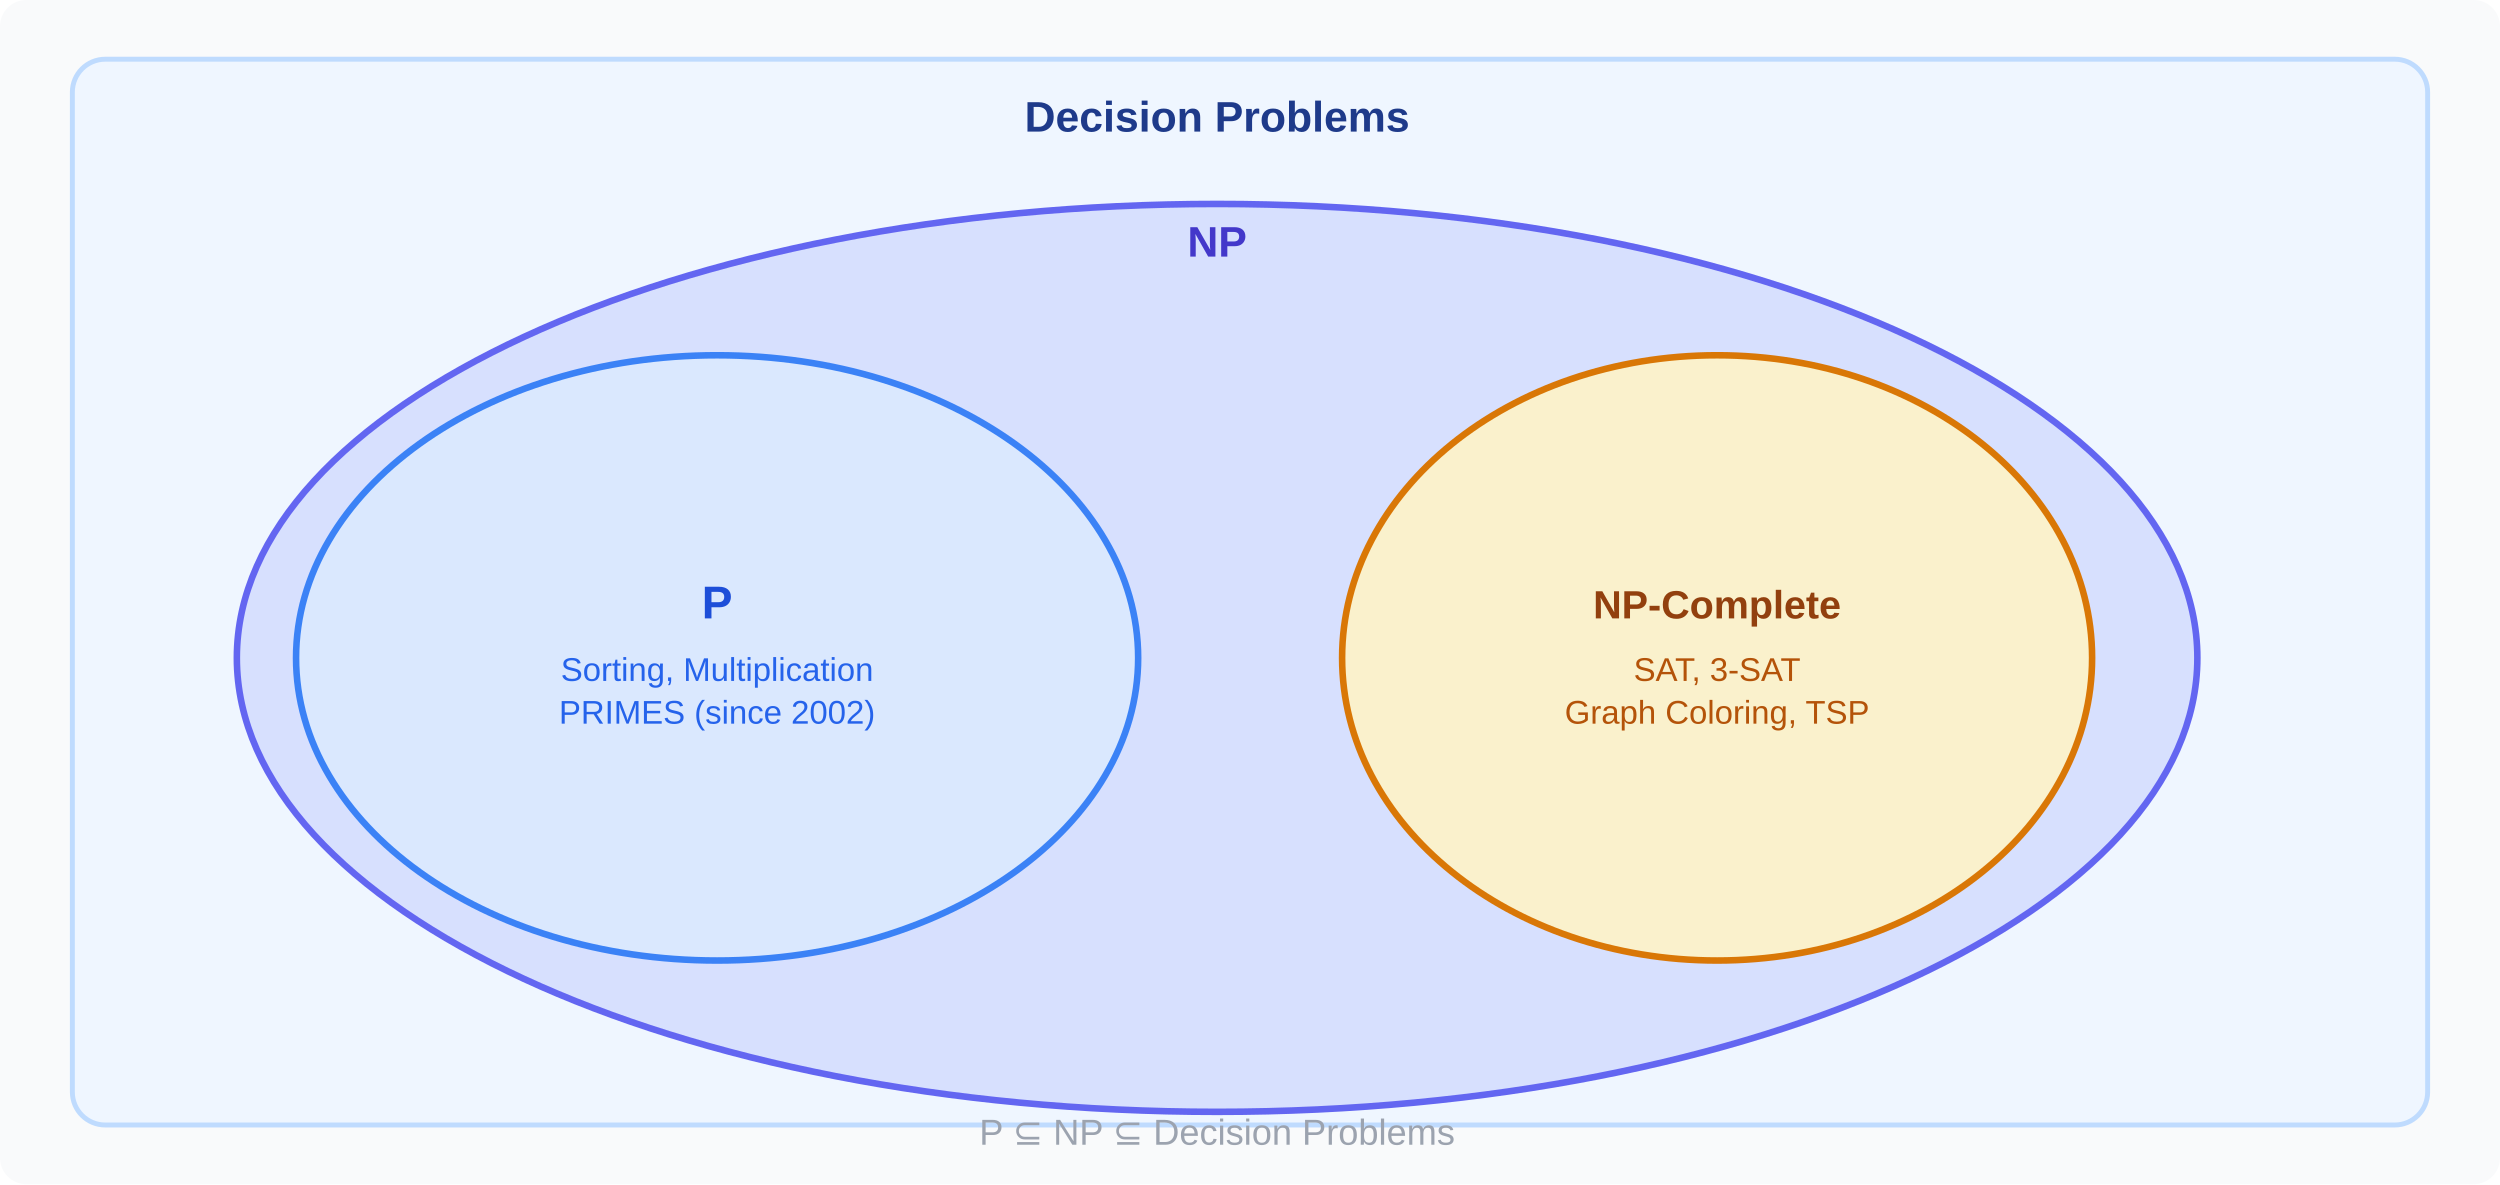
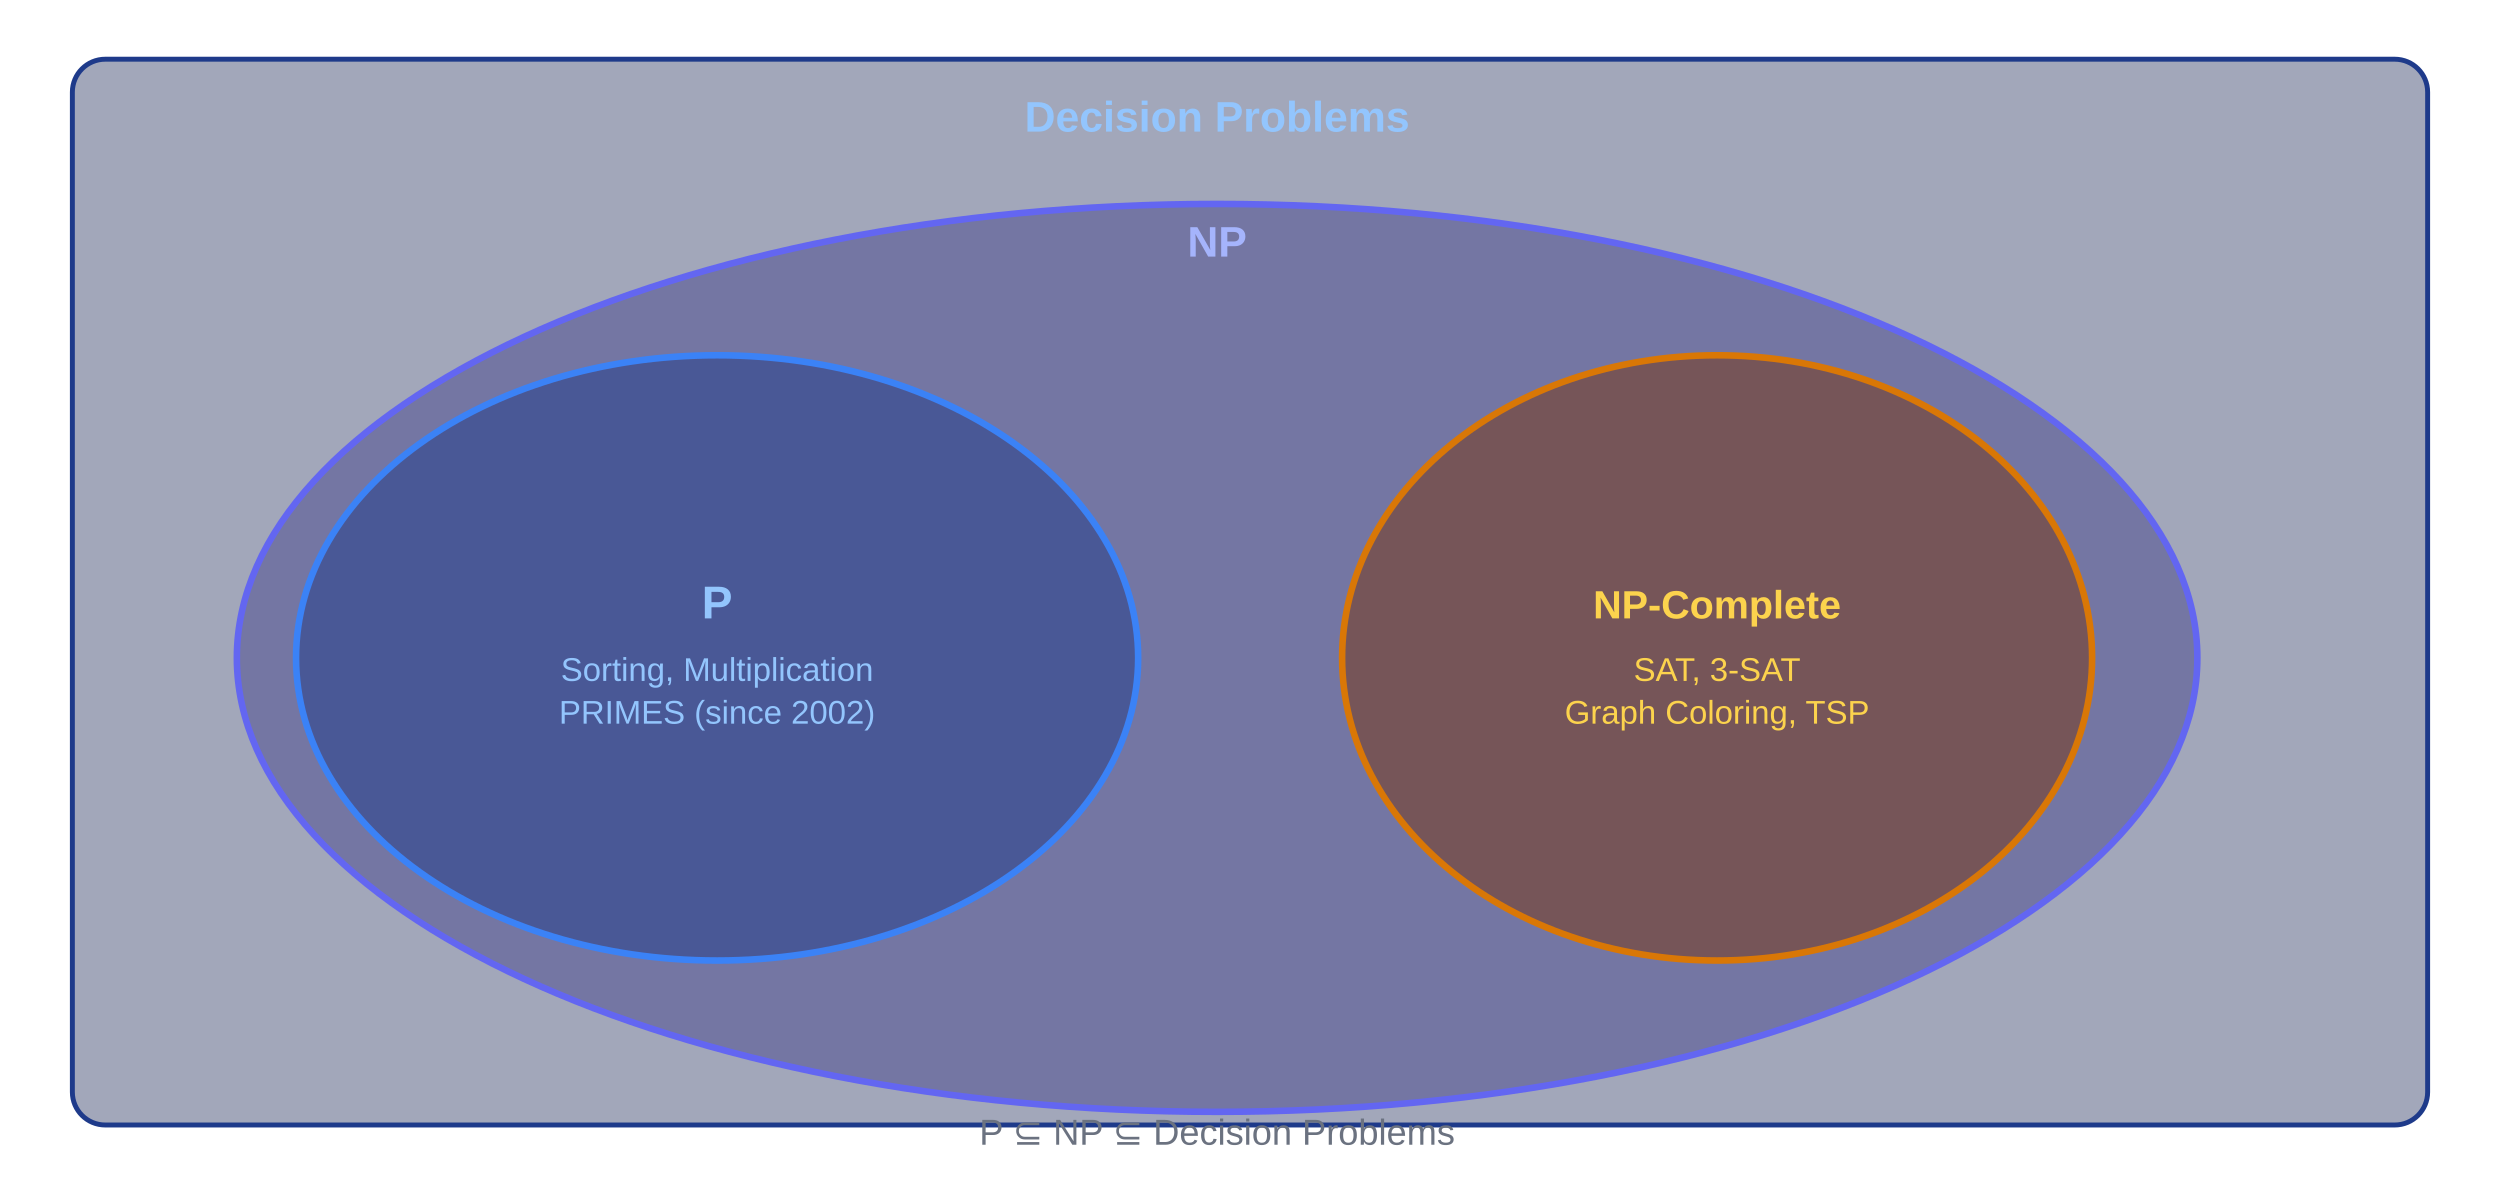
<svg xmlns="http://www.w3.org/2000/svg" viewBox="0 0 760 360" font-family="Arial, sans-serif">
-   <rect width="760" height="360" fill="#F9FAFB" rx="8" />
-   <rect x="22" y="18" width="716" height="324" fill="#EFF6FF" rx="10" stroke="#BFDBFE" stroke-width="1.5" />
-   <ellipse cx="370" cy="200" rx="298" ry="138" fill="#C7D2FE" fill-opacity="0.6" stroke="#6366F1" stroke-width="2" />
-   <ellipse cx="218" cy="200" rx="128" ry="92" fill="#DBEAFE" fill-opacity="0.85" stroke="#3B82F6" stroke-width="2" />
-   <ellipse cx="522" cy="200" rx="114" ry="92" fill="#FEF3C7" fill-opacity="0.9" stroke="#D97706" stroke-width="2" />
-   <text x="370" y="40" text-anchor="middle" fill="#1E3A8A" font-size="13" font-weight="bold">Decision Problems</text>
-   <text x="370" y="78" text-anchor="middle" fill="#4338CA" font-size="13" font-weight="bold">NP</text>
-   <text x="218" y="188" text-anchor="middle" fill="#1D4ED8" font-size="14" font-weight="bold">P</text>
-   <text x="218" y="207" text-anchor="middle" fill="#2563EB" font-size="10">Sorting, Multiplication</text>
-   <text x="218" y="220" text-anchor="middle" fill="#2563EB" font-size="10">PRIMES (since 2002)</text>
-   <text x="522" y="188" text-anchor="middle" fill="#92400E" font-size="12" font-weight="bold">NP-Complete</text>
-   <text x="522" y="207" text-anchor="middle" fill="#B45309" font-size="10">SAT, 3-SAT</text>
-   <text x="522" y="220" text-anchor="middle" fill="#B45309" font-size="10">Graph Coloring, TSP</text>
-   <text x="370" y="348" text-anchor="middle" fill="#9CA3AF" font-size="11">P ⊆ NP ⊆ Decision Problems</text>
+   <rect x="22" y="18" width="716" height="324" fill="#172554" fill-opacity="0.4" rx="10" stroke="#1E3A8A" stroke-width="1.5" />
+   <ellipse cx="370" cy="200" rx="298" ry="138" fill="#312E81" fill-opacity="0.4" stroke="#6366F1" stroke-width="2" />
+   <ellipse cx="218" cy="200" rx="128" ry="92" fill="#1E3A8A" fill-opacity="0.5" stroke="#3B82F6" stroke-width="2" />
+   <ellipse cx="522" cy="200" rx="114" ry="92" fill="#78350F" fill-opacity="0.5" stroke="#D97706" stroke-width="2" />
+   <text x="370" y="40" text-anchor="middle" fill="#93C5FD" font-size="13" font-weight="bold">Decision Problems</text>
+   <text x="370" y="78" text-anchor="middle" fill="#A5B4FC" font-size="13" font-weight="bold">NP</text>
+   <text x="218" y="188" text-anchor="middle" fill="#93C5FD" font-size="14" font-weight="bold">P</text>
+   <text x="218" y="207" text-anchor="middle" fill="#93C5FD" font-size="10">Sorting, Multiplication</text>
+   <text x="218" y="220" text-anchor="middle" fill="#93C5FD" font-size="10">PRIMES (since 2002)</text>
+   <text x="522" y="188" text-anchor="middle" fill="#FCD34D" font-size="12" font-weight="bold">NP-Complete</text>
+   <text x="522" y="207" text-anchor="middle" fill="#FCD34D" font-size="10">SAT, 3-SAT</text>
+   <text x="522" y="220" text-anchor="middle" fill="#FCD34D" font-size="10">Graph Coloring, TSP</text>
+   <text x="370" y="348" text-anchor="middle" fill="#6B7280" font-size="11">P ⊆ NP ⊆ Decision Problems</text>
</svg>
